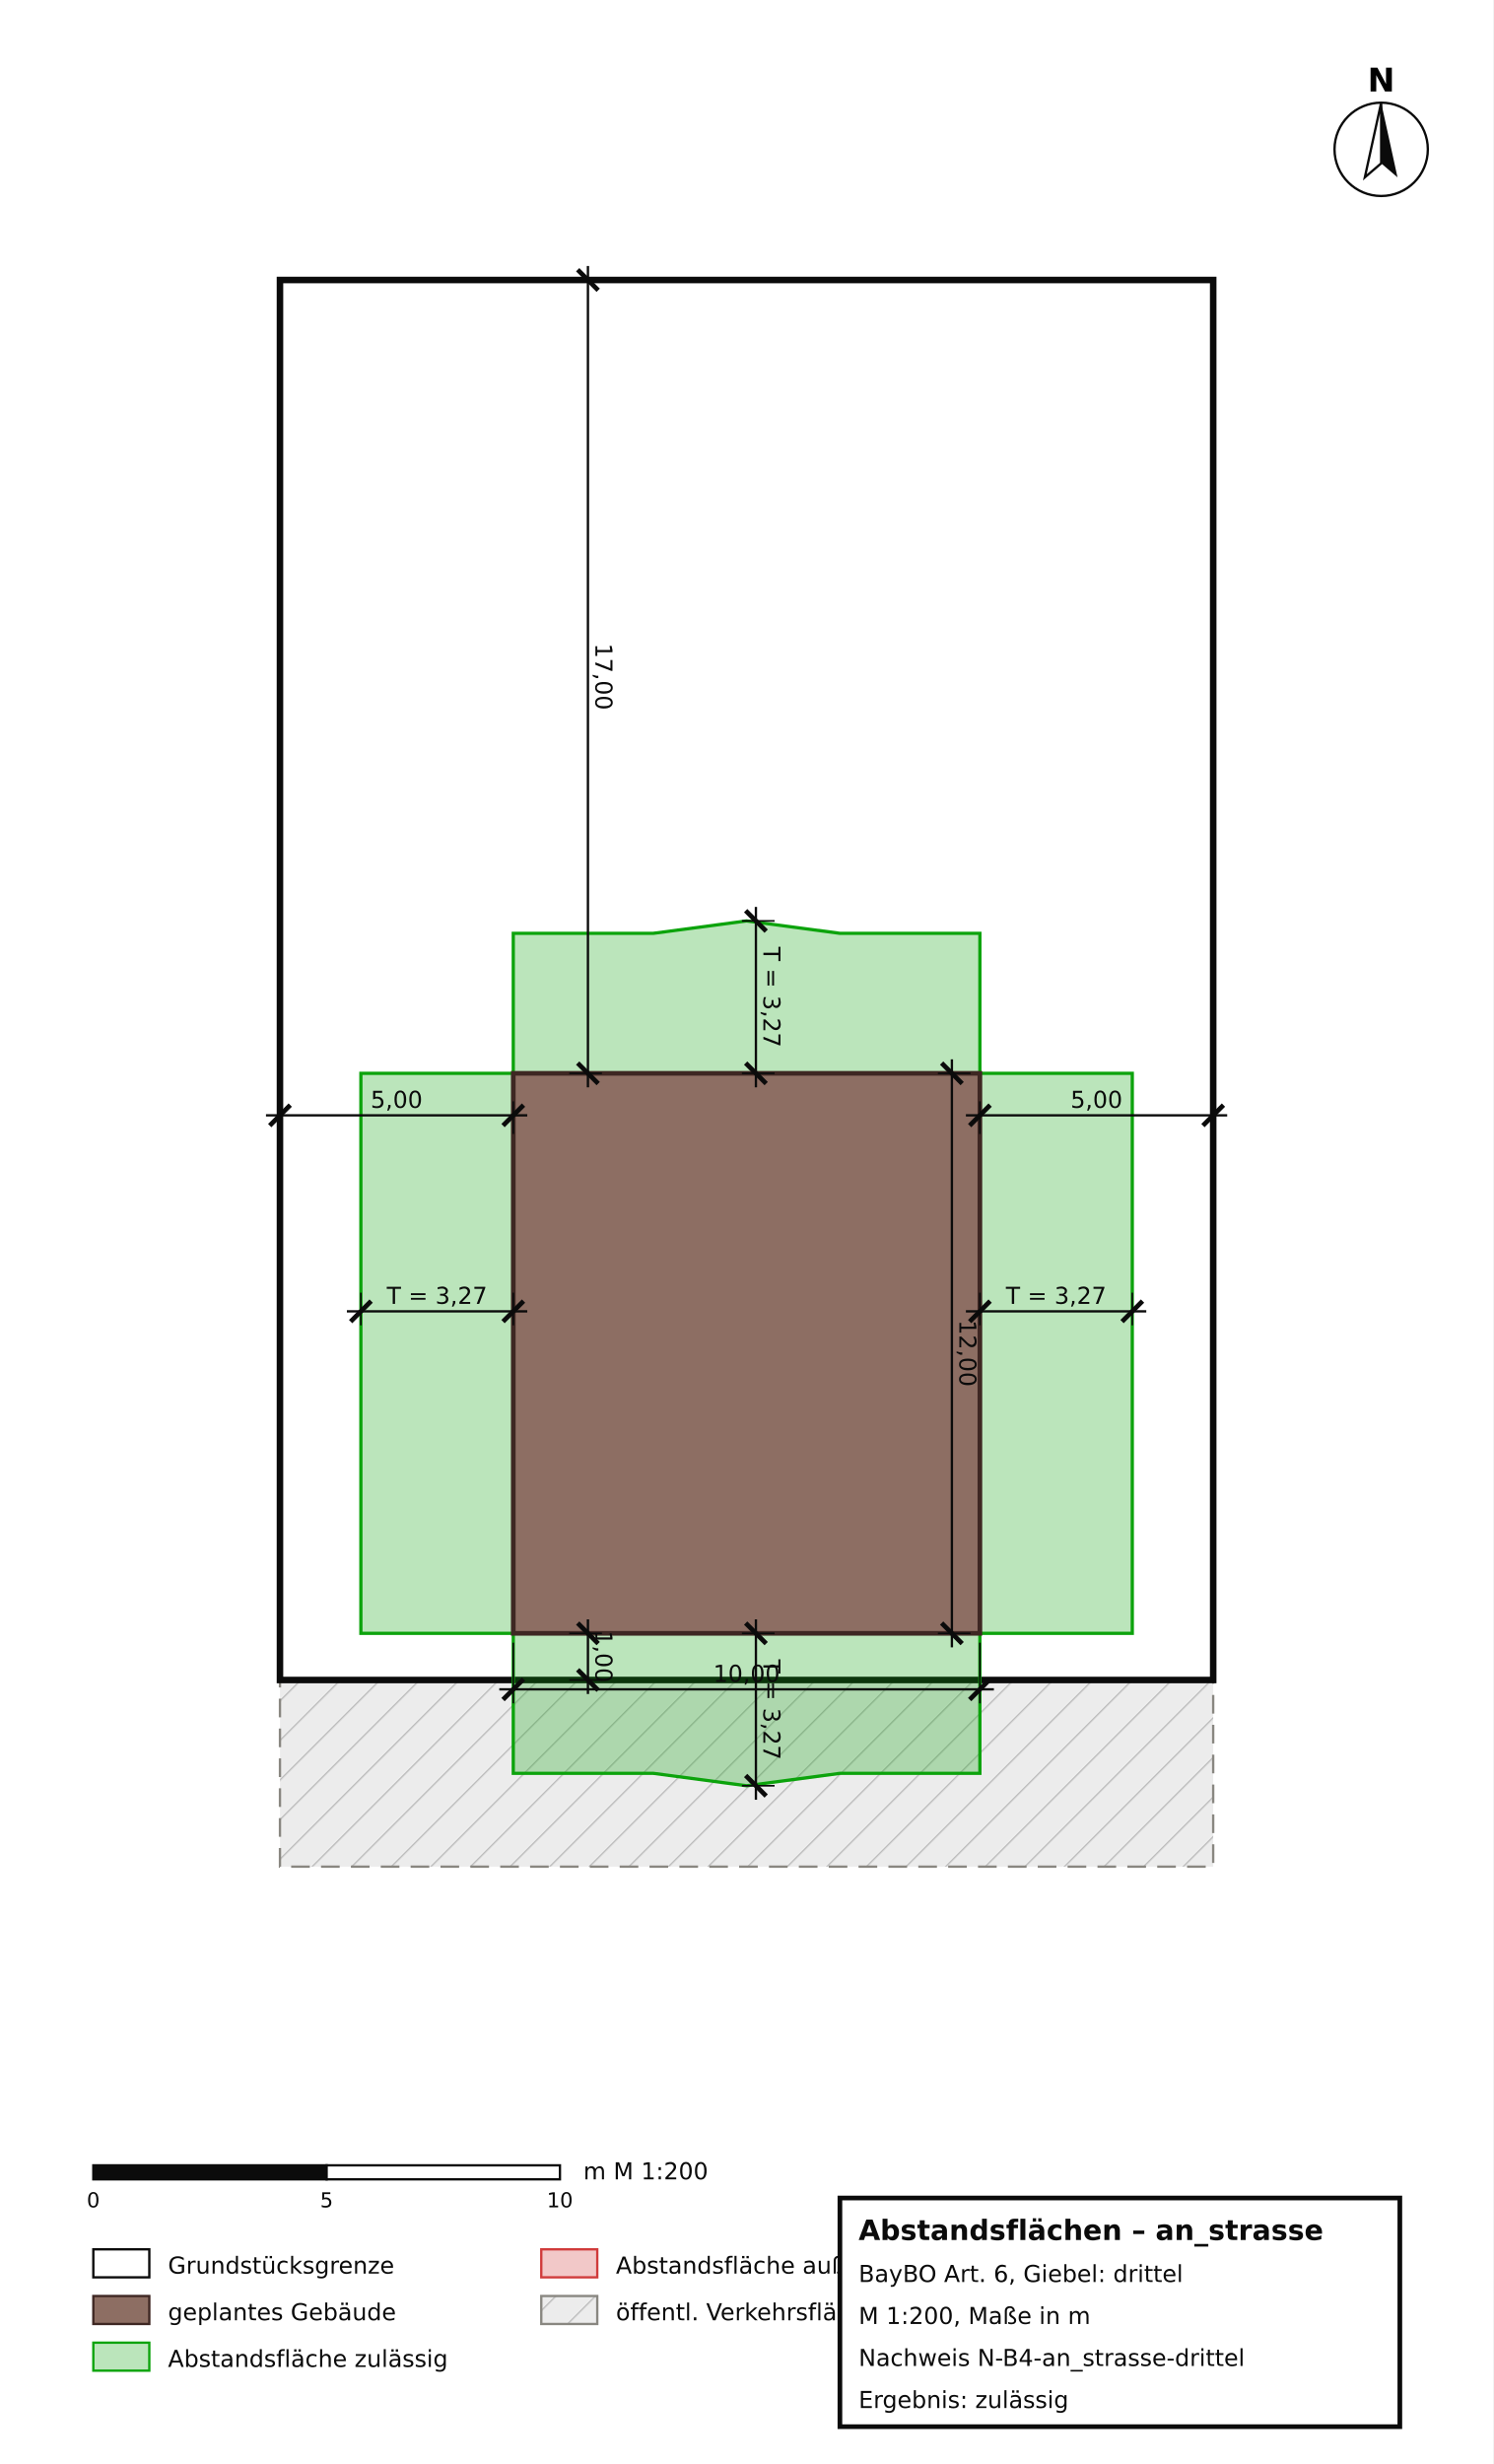
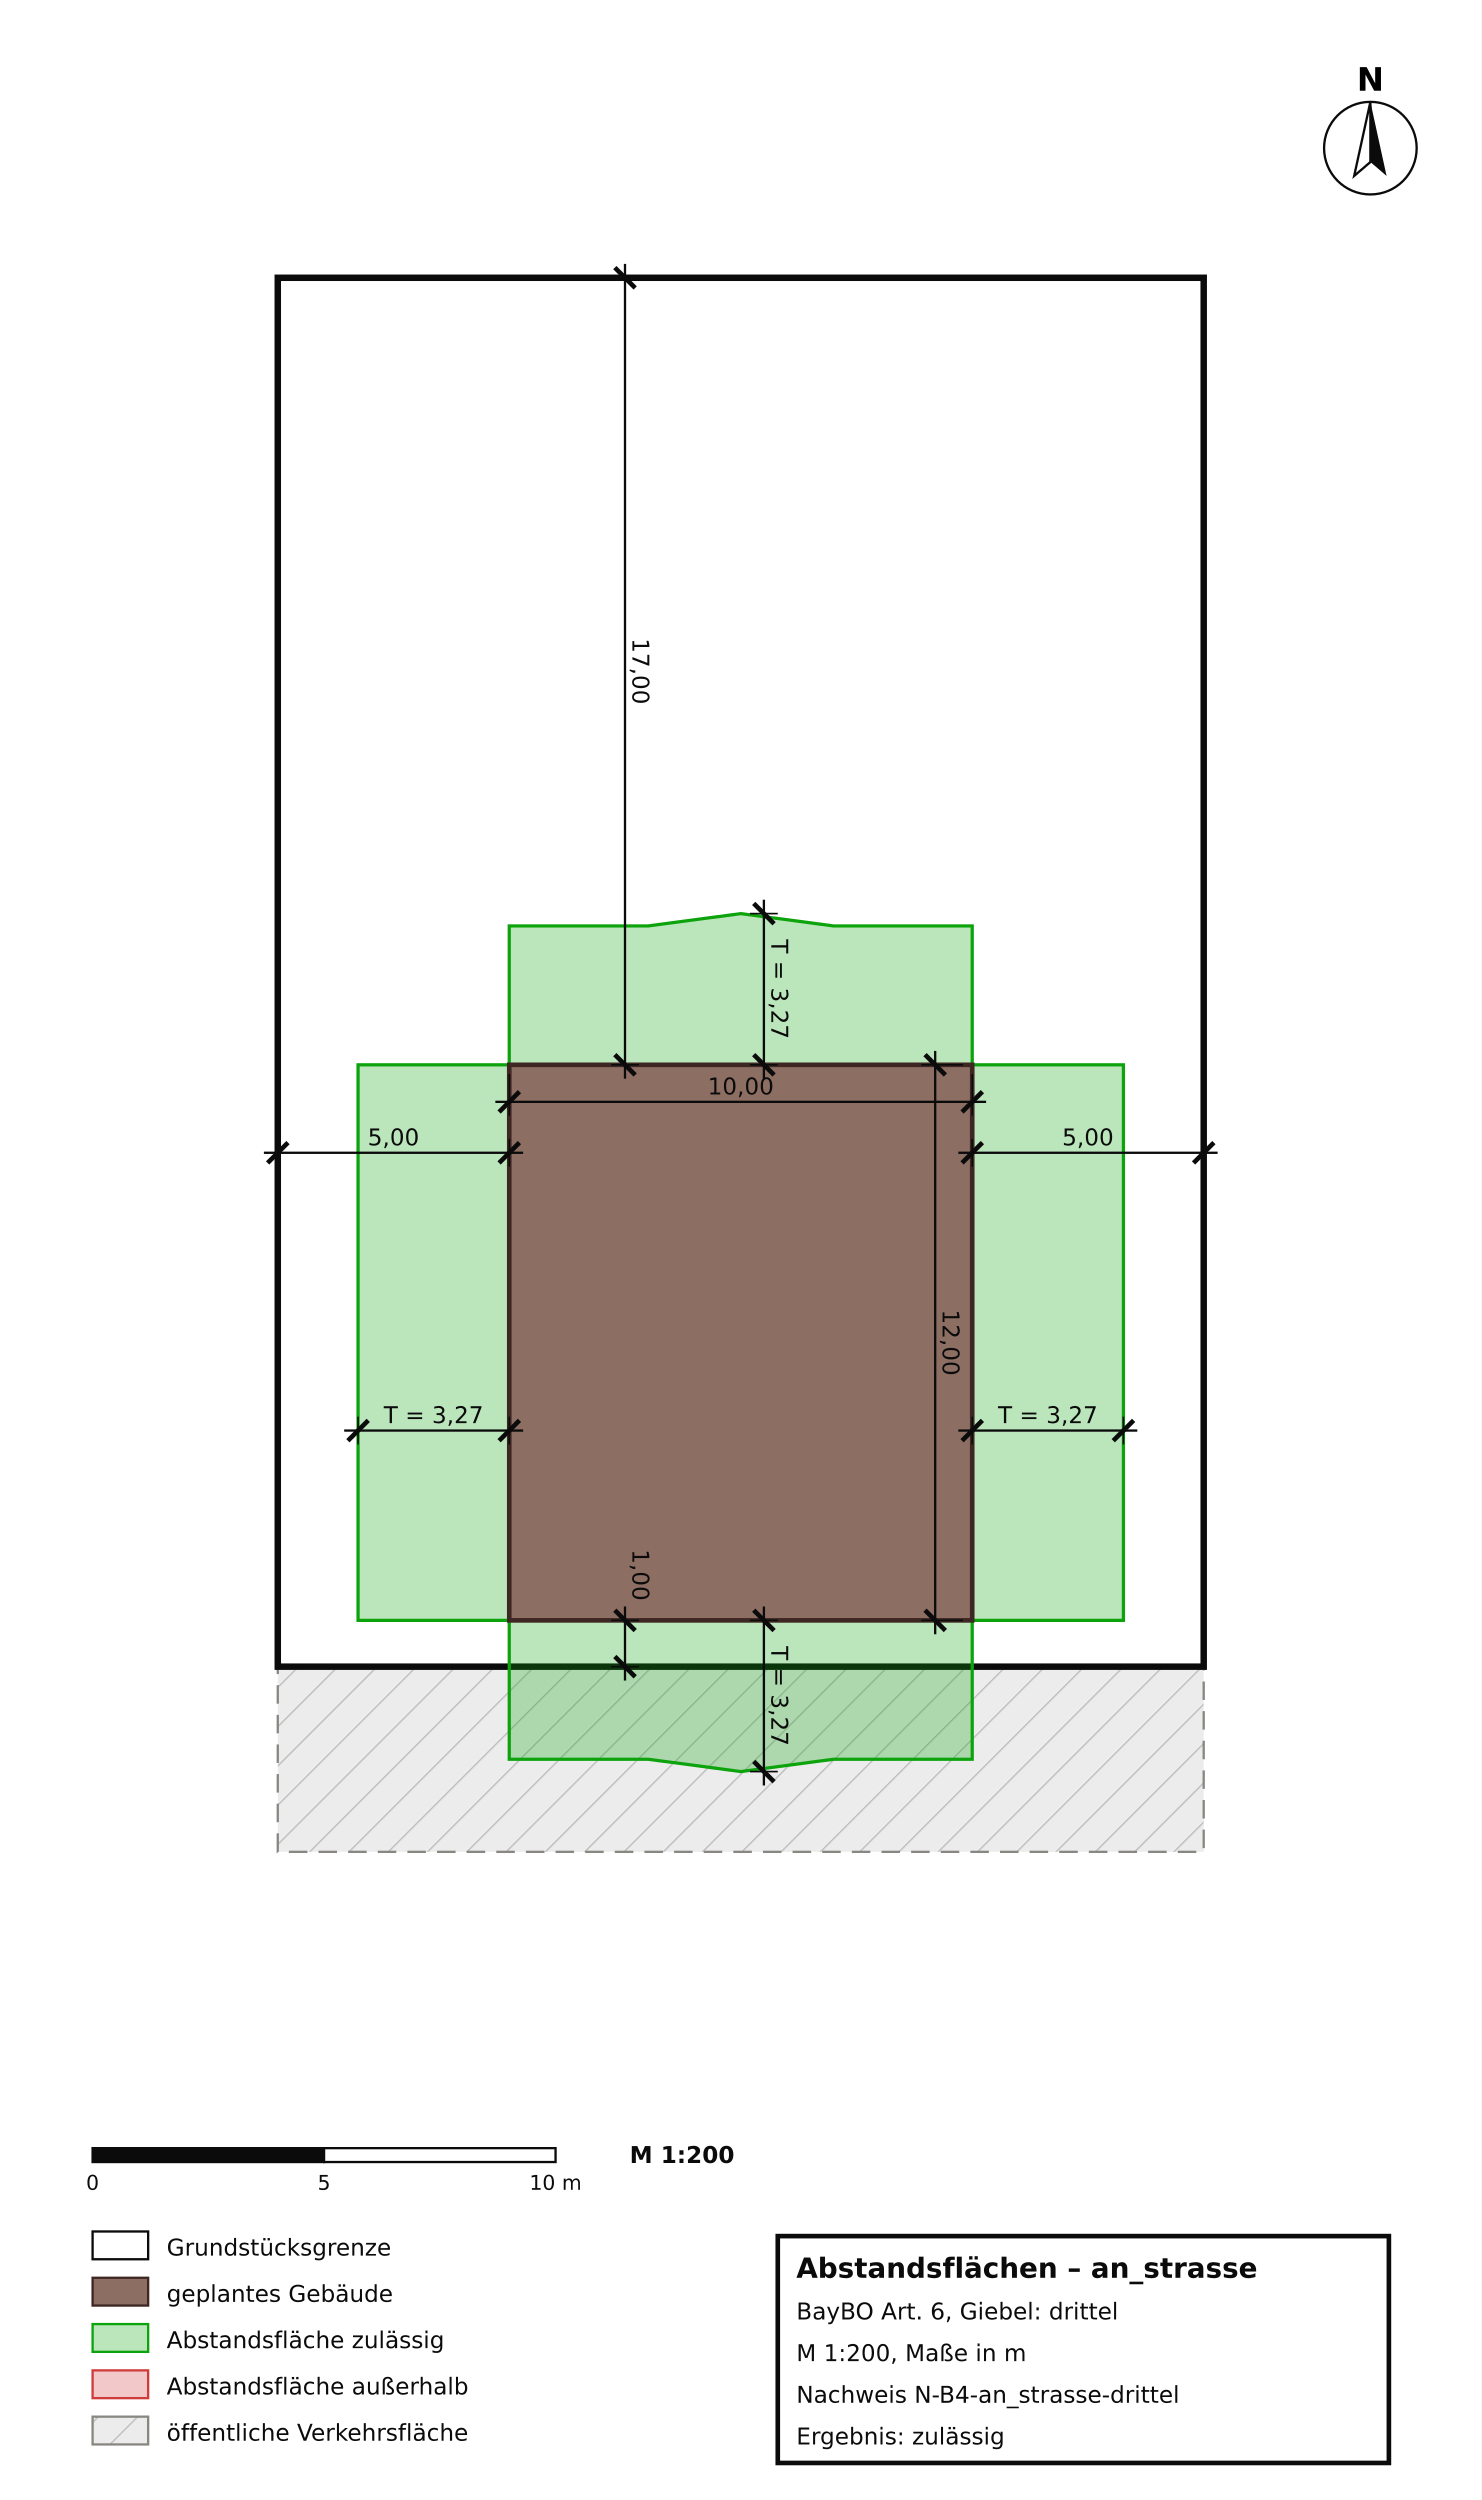
- <svg xmlns="http://www.w3.org/2000/svg" width="160mm" height="264mm" viewBox="0 0 160 264" font-family="DejaVu Sans, Arial, sans-serif" role="img" aria-label="Lageplan Szenario an_strasse">
-   <rect width="160" height="264" fill="#ffffff" />
+ <svg xmlns="http://www.w3.org/2000/svg" width="160mm" height="270mm" viewBox="0 0 160 270" font-family="DejaVu Sans, Arial, sans-serif" role="img" aria-label="Lageplan Szenario an_strasse">
+   <rect width="160" height="270" fill="#ffffff" />
  <defs>
    <pattern id="m-strasse" patternUnits="userSpaceOnUse" width="3" height="3" patternTransform="rotate(45)">
      <rect width="3" height="3" fill="#ececec" />
      <line x1="0" y1="0" x2="0" y2="3" stroke="#bdbdbd" stroke-width="0.3" />
    </pattern>
  </defs>
  <polygon points="30,200 30,180 130,180 130,200 30,200" fill="url(#m-strasse)" stroke="#898781" stroke-width="0.25" stroke-dasharray="2 1.2" />
  <polygon points="30,180 130,180 130,30 30,30 30,180" fill="none" stroke="#0b0b0b" stroke-width="0.7" />
  <polygon points="38.67,175 55,175 55,115 38.67,115 38.67,175" fill="#0ca30c" stroke="#0ca30c" stroke-width="0.35" fill-opacity="0.28" />
  <polygon points="105,175 121.33,175 121.33,115 105,115 105,175" fill="#0ca30c" stroke="#0ca30c" stroke-width="0.35" fill-opacity="0.28" />
  <polygon points="55,175 55,190 70,190 80,191.33 90,190 105,190 105,175 55,175" fill="#0ca30c" stroke="#0ca30c" stroke-width="0.35" fill-opacity="0.28" />
  <polygon points="105,115 105,100 90,100 80,98.67 70,100 55,100 55,115 105,115" fill="#0ca30c" stroke="#0ca30c" stroke-width="0.35" fill-opacity="0.28" />
  <polygon points="105,175 105,115 55,115 55,175 105,175" fill="#8d6e63" stroke="#3e2723" stroke-width="0.5" />
-   <line x1="55" y1="138.5" x2="55" y2="142" stroke="#0b0b0b" stroke-width="0.18" />
-   <line x1="38.67" y1="138.5" x2="38.67" y2="142" stroke="#0b0b0b" stroke-width="0.18" />
-   <line x1="56.5" y1="140.5" x2="37.17" y2="140.5" stroke="#0b0b0b" stroke-width="0.25" />
-   <line x1="56.1" y1="139.4" x2="53.9" y2="141.6" stroke="#0b0b0b" stroke-width="0.5" />
-   <line x1="39.77" y1="139.4" x2="37.57" y2="141.6" stroke="#0b0b0b" stroke-width="0.5" />
-   <text x="46.83" y="139.7" font-size="2.5" text-anchor="middle" fill="#0b0b0b">T = 3,27</text>
-   <line x1="105" y1="138.5" x2="105" y2="142" stroke="#0b0b0b" stroke-width="0.18" />
-   <line x1="121.33" y1="138.5" x2="121.33" y2="142" stroke="#0b0b0b" stroke-width="0.18" />
-   <line x1="103.5" y1="140.5" x2="122.83" y2="140.5" stroke="#0b0b0b" stroke-width="0.25" />
-   <line x1="103.9" y1="141.6" x2="106.1" y2="139.4" stroke="#0b0b0b" stroke-width="0.5" />
-   <line x1="120.23" y1="141.6" x2="122.43" y2="139.4" stroke="#0b0b0b" stroke-width="0.5" />
-   <text x="113.17" y="139.7" font-size="2.5" text-anchor="middle" fill="#0b0b0b">T = 3,27</text>
-   <line x1="83" y1="175" x2="79.5" y2="175" stroke="#0b0b0b" stroke-width="0.18" />
-   <line x1="83" y1="191.33" x2="79.5" y2="191.33" stroke="#0b0b0b" stroke-width="0.18" />
-   <line x1="81" y1="173.5" x2="81" y2="192.83" stroke="#0b0b0b" stroke-width="0.25" />
-   <line x1="79.9" y1="173.9" x2="82.1" y2="176.1" stroke="#0b0b0b" stroke-width="0.5" />
-   <line x1="79.9" y1="190.23" x2="82.1" y2="192.43" stroke="#0b0b0b" stroke-width="0.5" />
-   <text x="81.8" y="183.17" font-size="2.5" text-anchor="middle" fill="#0b0b0b" transform="rotate(90 81.8 183.17)">T = 3,27</text>
-   <line x1="83" y1="115" x2="79.5" y2="115" stroke="#0b0b0b" stroke-width="0.18" />
-   <line x1="83" y1="98.67" x2="79.5" y2="98.67" stroke="#0b0b0b" stroke-width="0.18" />
-   <line x1="81" y1="116.5" x2="81" y2="97.17" stroke="#0b0b0b" stroke-width="0.25" />
-   <line x1="82.1" y1="116.1" x2="79.9" y2="113.9" stroke="#0b0b0b" stroke-width="0.5" />
-   <line x1="82.1" y1="99.77" x2="79.9" y2="97.57" stroke="#0b0b0b" stroke-width="0.5" />
-   <text x="81.8" y="106.83" font-size="2.5" text-anchor="middle" fill="#0b0b0b" transform="rotate(90 81.8 106.83)">T = 3,27</text>
-   <line x1="30" y1="121.5" x2="30" y2="118" stroke="#0b0b0b" stroke-width="0.18" />
-   <line x1="55" y1="121.5" x2="55" y2="118" stroke="#0b0b0b" stroke-width="0.18" />
-   <line x1="28.5" y1="119.5" x2="56.5" y2="119.5" stroke="#0b0b0b" stroke-width="0.25" />
-   <line x1="28.9" y1="120.6" x2="31.1" y2="118.4" stroke="#0b0b0b" stroke-width="0.5" />
-   <line x1="53.9" y1="120.6" x2="56.1" y2="118.4" stroke="#0b0b0b" stroke-width="0.5" />
-   <text x="42.5" y="118.7" font-size="2.5" text-anchor="middle" fill="#0b0b0b">5,00</text>
-   <line x1="105" y1="121.5" x2="105" y2="118" stroke="#0b0b0b" stroke-width="0.18" />
-   <line x1="130" y1="121.5" x2="130" y2="118" stroke="#0b0b0b" stroke-width="0.18" />
-   <line x1="103.5" y1="119.5" x2="131.5" y2="119.5" stroke="#0b0b0b" stroke-width="0.25" />
-   <line x1="103.9" y1="120.6" x2="106.1" y2="118.4" stroke="#0b0b0b" stroke-width="0.5" />
-   <line x1="128.9" y1="120.6" x2="131.1" y2="118.4" stroke="#0b0b0b" stroke-width="0.5" />
-   <text x="117.5" y="118.7" font-size="2.5" text-anchor="middle" fill="#0b0b0b">5,00</text>
-   <line x1="61" y1="180" x2="64.5" y2="180" stroke="#0b0b0b" stroke-width="0.18" />
-   <line x1="61" y1="175" x2="64.5" y2="175" stroke="#0b0b0b" stroke-width="0.18" />
-   <line x1="63" y1="181.5" x2="63" y2="173.5" stroke="#0b0b0b" stroke-width="0.25" />
-   <line x1="64.1" y1="181.1" x2="61.9" y2="178.9" stroke="#0b0b0b" stroke-width="0.5" />
-   <line x1="64.1" y1="176.1" x2="61.9" y2="173.9" stroke="#0b0b0b" stroke-width="0.5" />
-   <text x="63.8" y="177.5" font-size="2.5" text-anchor="middle" fill="#0b0b0b" transform="rotate(90 63.8 177.5)">1,00</text>
-   <line x1="61" y1="115" x2="64.5" y2="115" stroke="#0b0b0b" stroke-width="0.18" />
-   <line x1="61" y1="30" x2="64.5" y2="30" stroke="#0b0b0b" stroke-width="0.18" />
-   <line x1="63" y1="116.5" x2="63" y2="28.5" stroke="#0b0b0b" stroke-width="0.25" />
-   <line x1="64.1" y1="116.1" x2="61.9" y2="113.9" stroke="#0b0b0b" stroke-width="0.5" />
-   <line x1="64.1" y1="31.1" x2="61.9" y2="28.9" stroke="#0b0b0b" stroke-width="0.5" />
-   <text x="63.8" y="72.5" font-size="2.5" text-anchor="middle" fill="#0b0b0b" transform="rotate(90 63.8 72.5)">17,00</text>
-   <line x1="55" y1="176" x2="55" y2="182.5" stroke="#0b0b0b" stroke-width="0.18" />
-   <line x1="105" y1="176" x2="105" y2="182.5" stroke="#0b0b0b" stroke-width="0.18" />
-   <line x1="53.5" y1="181" x2="106.5" y2="181" stroke="#0b0b0b" stroke-width="0.25" />
-   <line x1="53.9" y1="182.1" x2="56.1" y2="179.9" stroke="#0b0b0b" stroke-width="0.5" />
-   <line x1="103.9" y1="182.1" x2="106.1" y2="179.9" stroke="#0b0b0b" stroke-width="0.5" />
-   <text x="80" y="180.2" font-size="2.5" text-anchor="middle" fill="#0b0b0b">10,00</text>
-   <line x1="104" y1="175" x2="100.5" y2="175" stroke="#0b0b0b" stroke-width="0.18" />
-   <line x1="104" y1="115" x2="100.5" y2="115" stroke="#0b0b0b" stroke-width="0.18" />
-   <line x1="102" y1="176.5" x2="102" y2="113.5" stroke="#0b0b0b" stroke-width="0.25" />
-   <line x1="103.1" y1="176.1" x2="100.9" y2="173.9" stroke="#0b0b0b" stroke-width="0.5" />
-   <line x1="103.1" y1="116.1" x2="100.9" y2="113.9" stroke="#0b0b0b" stroke-width="0.5" />
-   <text x="102.8" y="145" font-size="2.5" text-anchor="middle" fill="#0b0b0b" transform="rotate(90 102.8 145)">12,00</text>
+   <line x1="38.67" y1="156" x2="38.67" y2="153" stroke="#0b0b0b" stroke-width="0.18" />
+   <line x1="55" y1="156" x2="55" y2="153" stroke="#0b0b0b" stroke-width="0.18" />
+   <line x1="37.17" y1="154.5" x2="56.5" y2="154.5" stroke="#0b0b0b" stroke-width="0.25" />
+   <line x1="37.57" y1="155.6" x2="39.77" y2="153.4" stroke="#0b0b0b" stroke-width="0.5" />
+   <line x1="53.9" y1="155.6" x2="56.1" y2="153.4" stroke="#0b0b0b" stroke-width="0.5" />
+   <text x="46.83" y="153.7" font-size="2.5" text-anchor="middle" fill="#0b0b0b">T = 3,27</text>
+   <line x1="105" y1="156" x2="105" y2="153" stroke="#0b0b0b" stroke-width="0.18" />
+   <line x1="121.33" y1="156" x2="121.33" y2="153" stroke="#0b0b0b" stroke-width="0.18" />
+   <line x1="103.5" y1="154.5" x2="122.83" y2="154.5" stroke="#0b0b0b" stroke-width="0.25" />
+   <line x1="103.9" y1="155.6" x2="106.1" y2="153.4" stroke="#0b0b0b" stroke-width="0.5" />
+   <line x1="120.23" y1="155.6" x2="122.43" y2="153.4" stroke="#0b0b0b" stroke-width="0.5" />
+   <text x="113.17" y="153.7" font-size="2.5" text-anchor="middle" fill="#0b0b0b">T = 3,27</text>
+   <line x1="81" y1="191.33" x2="84" y2="191.33" stroke="#0b0b0b" stroke-width="0.18" />
+   <line x1="81" y1="175" x2="84" y2="175" stroke="#0b0b0b" stroke-width="0.18" />
+   <line x1="82.5" y1="192.83" x2="82.5" y2="173.5" stroke="#0b0b0b" stroke-width="0.25" />
+   <line x1="83.6" y1="192.43" x2="81.4" y2="190.23" stroke="#0b0b0b" stroke-width="0.5" />
+   <line x1="83.6" y1="176.1" x2="81.4" y2="173.9" stroke="#0b0b0b" stroke-width="0.5" />
+   <text x="83.3" y="183.17" font-size="2.5" text-anchor="middle" fill="#0b0b0b" transform="rotate(90 83.3 183.17)">T = 3,27</text>
+   <line x1="81" y1="115" x2="84" y2="115" stroke="#0b0b0b" stroke-width="0.18" />
+   <line x1="81" y1="98.67" x2="84" y2="98.67" stroke="#0b0b0b" stroke-width="0.18" />
+   <line x1="82.5" y1="116.5" x2="82.5" y2="97.17" stroke="#0b0b0b" stroke-width="0.25" />
+   <line x1="83.6" y1="116.1" x2="81.4" y2="113.9" stroke="#0b0b0b" stroke-width="0.5" />
+   <line x1="83.6" y1="99.77" x2="81.4" y2="97.57" stroke="#0b0b0b" stroke-width="0.5" />
+   <text x="83.3" y="106.83" font-size="2.5" text-anchor="middle" fill="#0b0b0b" transform="rotate(90 83.3 106.83)">T = 3,27</text>
+   <line x1="30" y1="126" x2="30" y2="123" stroke="#0b0b0b" stroke-width="0.18" />
+   <line x1="55" y1="126" x2="55" y2="123" stroke="#0b0b0b" stroke-width="0.18" />
+   <line x1="28.5" y1="124.5" x2="56.5" y2="124.5" stroke="#0b0b0b" stroke-width="0.25" />
+   <line x1="28.9" y1="125.6" x2="31.1" y2="123.4" stroke="#0b0b0b" stroke-width="0.5" />
+   <line x1="53.9" y1="125.6" x2="56.1" y2="123.4" stroke="#0b0b0b" stroke-width="0.5" />
+   <text x="42.5" y="123.7" font-size="2.5" text-anchor="middle" fill="#0b0b0b">5,00</text>
+   <line x1="105" y1="126" x2="105" y2="123" stroke="#0b0b0b" stroke-width="0.18" />
+   <line x1="130" y1="126" x2="130" y2="123" stroke="#0b0b0b" stroke-width="0.18" />
+   <line x1="103.5" y1="124.5" x2="131.5" y2="124.5" stroke="#0b0b0b" stroke-width="0.25" />
+   <line x1="103.9" y1="125.6" x2="106.1" y2="123.4" stroke="#0b0b0b" stroke-width="0.5" />
+   <line x1="128.9" y1="125.6" x2="131.1" y2="123.4" stroke="#0b0b0b" stroke-width="0.5" />
+   <text x="117.5" y="123.7" font-size="2.5" text-anchor="middle" fill="#0b0b0b">5,00</text>
+   <line x1="66" y1="180" x2="69" y2="180" stroke="#0b0b0b" stroke-width="0.18" />
+   <line x1="66" y1="175" x2="69" y2="175" stroke="#0b0b0b" stroke-width="0.18" />
+   <line x1="67.5" y1="181.5" x2="67.5" y2="173.5" stroke="#0b0b0b" stroke-width="0.25" />
+   <line x1="68.6" y1="181.1" x2="66.4" y2="178.9" stroke="#0b0b0b" stroke-width="0.5" />
+   <line x1="68.6" y1="176.1" x2="66.4" y2="173.9" stroke="#0b0b0b" stroke-width="0.5" />
+   <text x="68.3" y="170.1" font-size="2.5" text-anchor="middle" fill="#0b0b0b" transform="rotate(90 68.3 170.1)">1,00</text>
+   <line x1="66" y1="115" x2="69" y2="115" stroke="#0b0b0b" stroke-width="0.18" />
+   <line x1="66" y1="30" x2="69" y2="30" stroke="#0b0b0b" stroke-width="0.18" />
+   <line x1="67.5" y1="116.5" x2="67.5" y2="28.5" stroke="#0b0b0b" stroke-width="0.25" />
+   <line x1="68.6" y1="116.1" x2="66.4" y2="113.9" stroke="#0b0b0b" stroke-width="0.5" />
+   <line x1="68.6" y1="31.1" x2="66.4" y2="28.9" stroke="#0b0b0b" stroke-width="0.5" />
+   <text x="68.3" y="72.5" font-size="2.5" text-anchor="middle" fill="#0b0b0b" transform="rotate(90 68.3 72.5)">17,00</text>
+   <line x1="55" y1="116" x2="55" y2="120.5" stroke="#0b0b0b" stroke-width="0.18" />
+   <line x1="105" y1="116" x2="105" y2="120.5" stroke="#0b0b0b" stroke-width="0.18" />
+   <line x1="53.5" y1="119" x2="106.5" y2="119" stroke="#0b0b0b" stroke-width="0.25" />
+   <line x1="53.9" y1="120.1" x2="56.1" y2="117.9" stroke="#0b0b0b" stroke-width="0.5" />
+   <line x1="103.9" y1="120.1" x2="106.1" y2="117.9" stroke="#0b0b0b" stroke-width="0.5" />
+   <text x="80" y="118.2" font-size="2.5" text-anchor="middle" fill="#0b0b0b">10,00</text>
+   <line x1="104" y1="175" x2="99.5" y2="175" stroke="#0b0b0b" stroke-width="0.18" />
+   <line x1="104" y1="115" x2="99.5" y2="115" stroke="#0b0b0b" stroke-width="0.18" />
+   <line x1="101" y1="176.5" x2="101" y2="113.5" stroke="#0b0b0b" stroke-width="0.25" />
+   <line x1="102.1" y1="176.1" x2="99.9" y2="173.9" stroke="#0b0b0b" stroke-width="0.5" />
+   <line x1="102.1" y1="116.1" x2="99.9" y2="113.9" stroke="#0b0b0b" stroke-width="0.5" />
+   <text x="101.8" y="145" font-size="2.5" text-anchor="middle" fill="#0b0b0b" transform="rotate(90 101.8 145)">12,00</text>
  <g transform="rotate(0 148 16)">
    <circle cx="148" cy="16" r="5" fill="none" stroke="#0b0b0b" stroke-width="0.25" />
    <polygon points="148,11 149.75,19 148,17.5" fill="#0b0b0b" />
    <polygon points="148,11 146.25,19 148,17.5" fill="#ffffff" stroke="#0b0b0b" stroke-width="0.25" />
    <text x="148" y="9.8" font-size="3.5" text-anchor="middle" font-weight="bold">N</text>
  </g>
  <rect x="10" y="232" width="25" height="1.5" fill="#0b0b0b" stroke="#0b0b0b" stroke-width="0.25" />
  <rect x="35" y="232" width="25" height="1.5" fill="#ffffff" stroke="#0b0b0b" stroke-width="0.25" />
  <text x="10" y="236.5" font-size="2.2" text-anchor="middle" fill="#0b0b0b">0</text>
  <text x="35" y="236.5" font-size="2.2" text-anchor="middle" fill="#0b0b0b">5</text>
-   <text x="60" y="236.5" font-size="2.2" text-anchor="middle" fill="#0b0b0b">10</text>
-   <text x="62.5" y="233.5" font-size="2.5" text-anchor="start" fill="#0b0b0b">m   M 1:200</text>
+   <text x="60" y="236.5" font-size="2.2" text-anchor="middle" fill="#0b0b0b">10 m</text>
+   <text x="68" y="233.6" font-size="2.5" text-anchor="start" fill="#0b0b0b" font-weight="bold">M 1:200</text>
  <rect x="10" y="241" width="6" height="3" fill="none" fill-opacity="1" stroke="#0b0b0b" stroke-width="0.25" />
  <text x="18" y="243.6" font-size="2.5" text-anchor="start" fill="#0b0b0b">Grundstücksgrenze</text>
  <rect x="10" y="246" width="6" height="3" fill="#8d6e63" fill-opacity="1" stroke="#3e2723" stroke-width="0.25" />
  <text x="18" y="248.6" font-size="2.5" text-anchor="start" fill="#0b0b0b">geplantes Gebäude</text>
  <rect x="10" y="251" width="6" height="3" fill="#0ca30c" fill-opacity="0.28" stroke="#0ca30c" stroke-width="0.25" />
  <text x="18" y="253.6" font-size="2.5" text-anchor="start" fill="#0b0b0b">Abstandsfläche zulässig</text>
-   <rect x="58" y="241" width="6" height="3" fill="#d03b3b" fill-opacity="0.28" stroke="#d03b3b" stroke-width="0.25" />
-   <text x="66" y="243.6" font-size="2.5" text-anchor="start" fill="#0b0b0b">Abstandsfläche außerhalb</text>
-   <rect x="58" y="246" width="6" height="3" fill="url(#m-strasse)" fill-opacity="1" stroke="#898781" stroke-width="0.25" />
-   <text x="66" y="248.6" font-size="2.5" text-anchor="start" fill="#0b0b0b">öffentl. Verkehrsfläche</text>
-   <rect x="90" y="235.5" width="60" height="24.5" fill="#ffffff" stroke="#0b0b0b" stroke-width="0.5" />
-   <text x="92" y="240" font-size="3" text-anchor="start" fill="#0b0b0b" font-weight="bold">Abstandsflächen – an_strasse</text>
-   <text x="92" y="244.5" font-size="2.5" text-anchor="start" fill="#0b0b0b">BayBO Art. 6, Giebel: drittel</text>
-   <text x="92" y="249" font-size="2.5" text-anchor="start" fill="#0b0b0b">M 1:200, Maße in m</text>
-   <text x="92" y="253.5" font-size="2.5" text-anchor="start" fill="#0b0b0b">Nachweis N-B4-an_strasse-drittel</text>
-   <text x="92" y="258" font-size="2.5" text-anchor="start" fill="#0b0b0b">Ergebnis: zulässig</text>
+   <rect x="10" y="256" width="6" height="3" fill="#d03b3b" fill-opacity="0.28" stroke="#d03b3b" stroke-width="0.25" />
+   <text x="18" y="258.6" font-size="2.5" text-anchor="start" fill="#0b0b0b">Abstandsfläche außerhalb</text>
+   <rect x="10" y="261" width="6" height="3" fill="url(#m-strasse)" fill-opacity="1" stroke="#898781" stroke-width="0.25" />
+   <text x="18" y="263.6" font-size="2.5" text-anchor="start" fill="#0b0b0b">öffentliche Verkehrsfläche</text>
+   <rect x="84" y="241.5" width="66" height="24.5" fill="#ffffff" stroke="#0b0b0b" stroke-width="0.5" />
+   <text x="86" y="246" font-size="3" text-anchor="start" fill="#0b0b0b" font-weight="bold">Abstandsflächen – an_strasse</text>
+   <text x="86" y="250.5" font-size="2.5" text-anchor="start" fill="#0b0b0b">BayBO Art. 6, Giebel: drittel</text>
+   <text x="86" y="255" font-size="2.5" text-anchor="start" fill="#0b0b0b">M 1:200, Maße in m</text>
+   <text x="86" y="259.5" font-size="2.5" text-anchor="start" fill="#0b0b0b">Nachweis N-B4-an_strasse-drittel</text>
+   <text x="86" y="264" font-size="2.5" text-anchor="start" fill="#0b0b0b">Ergebnis: zulässig</text>
</svg>
